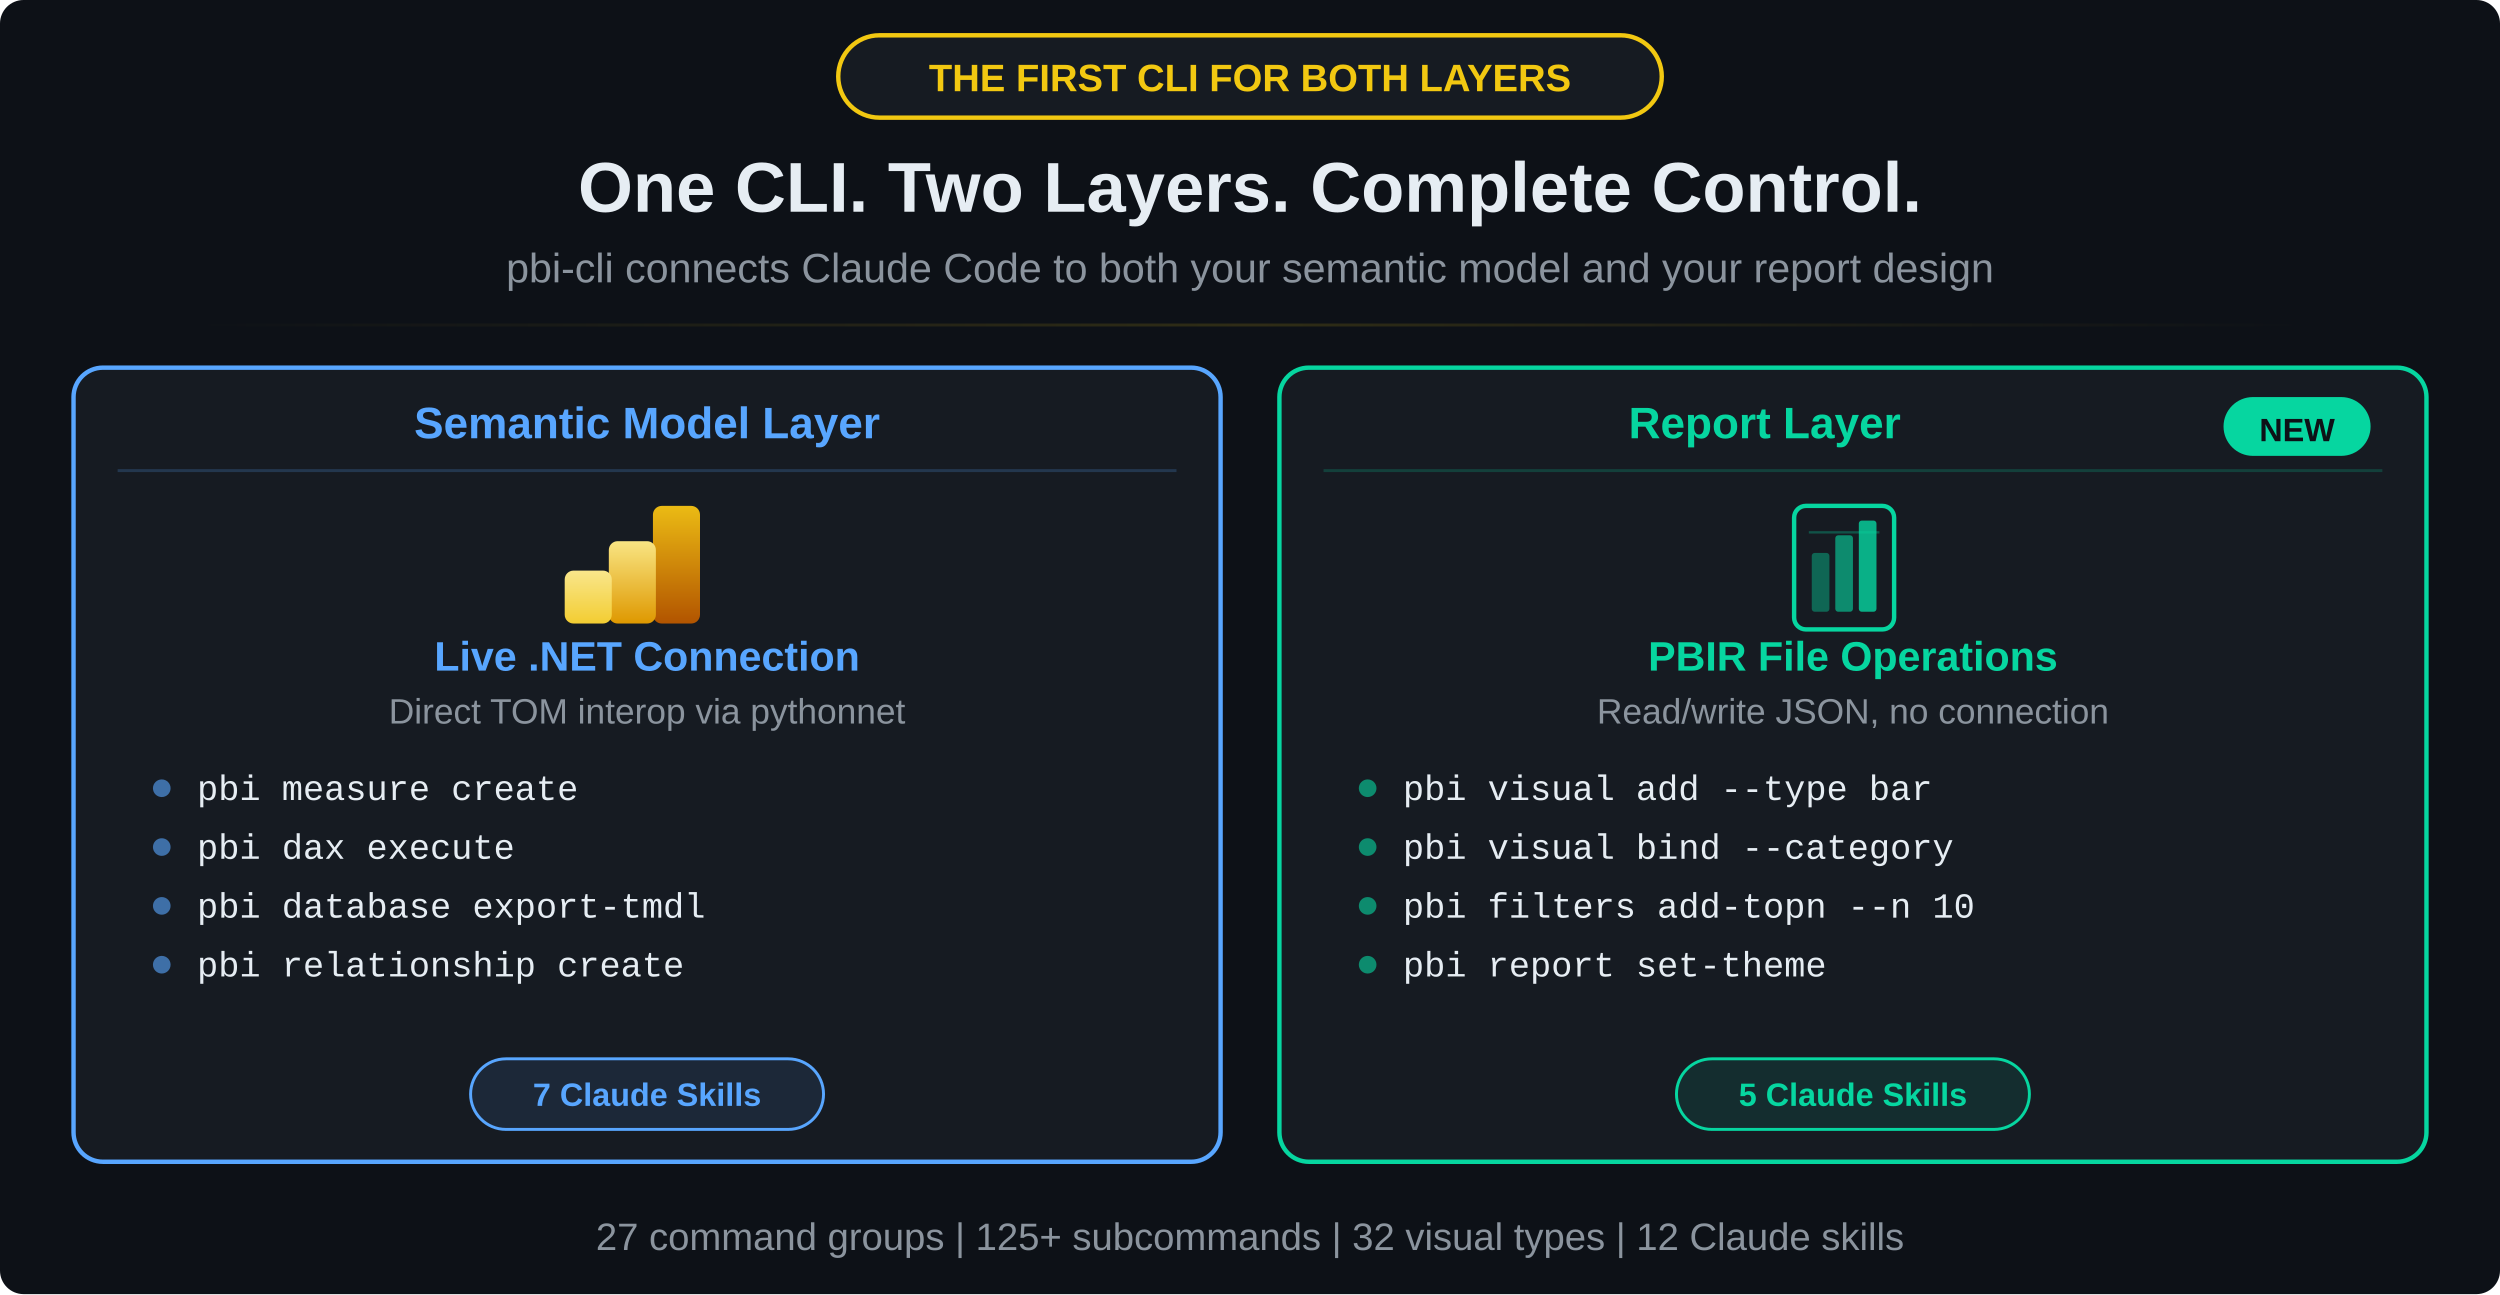
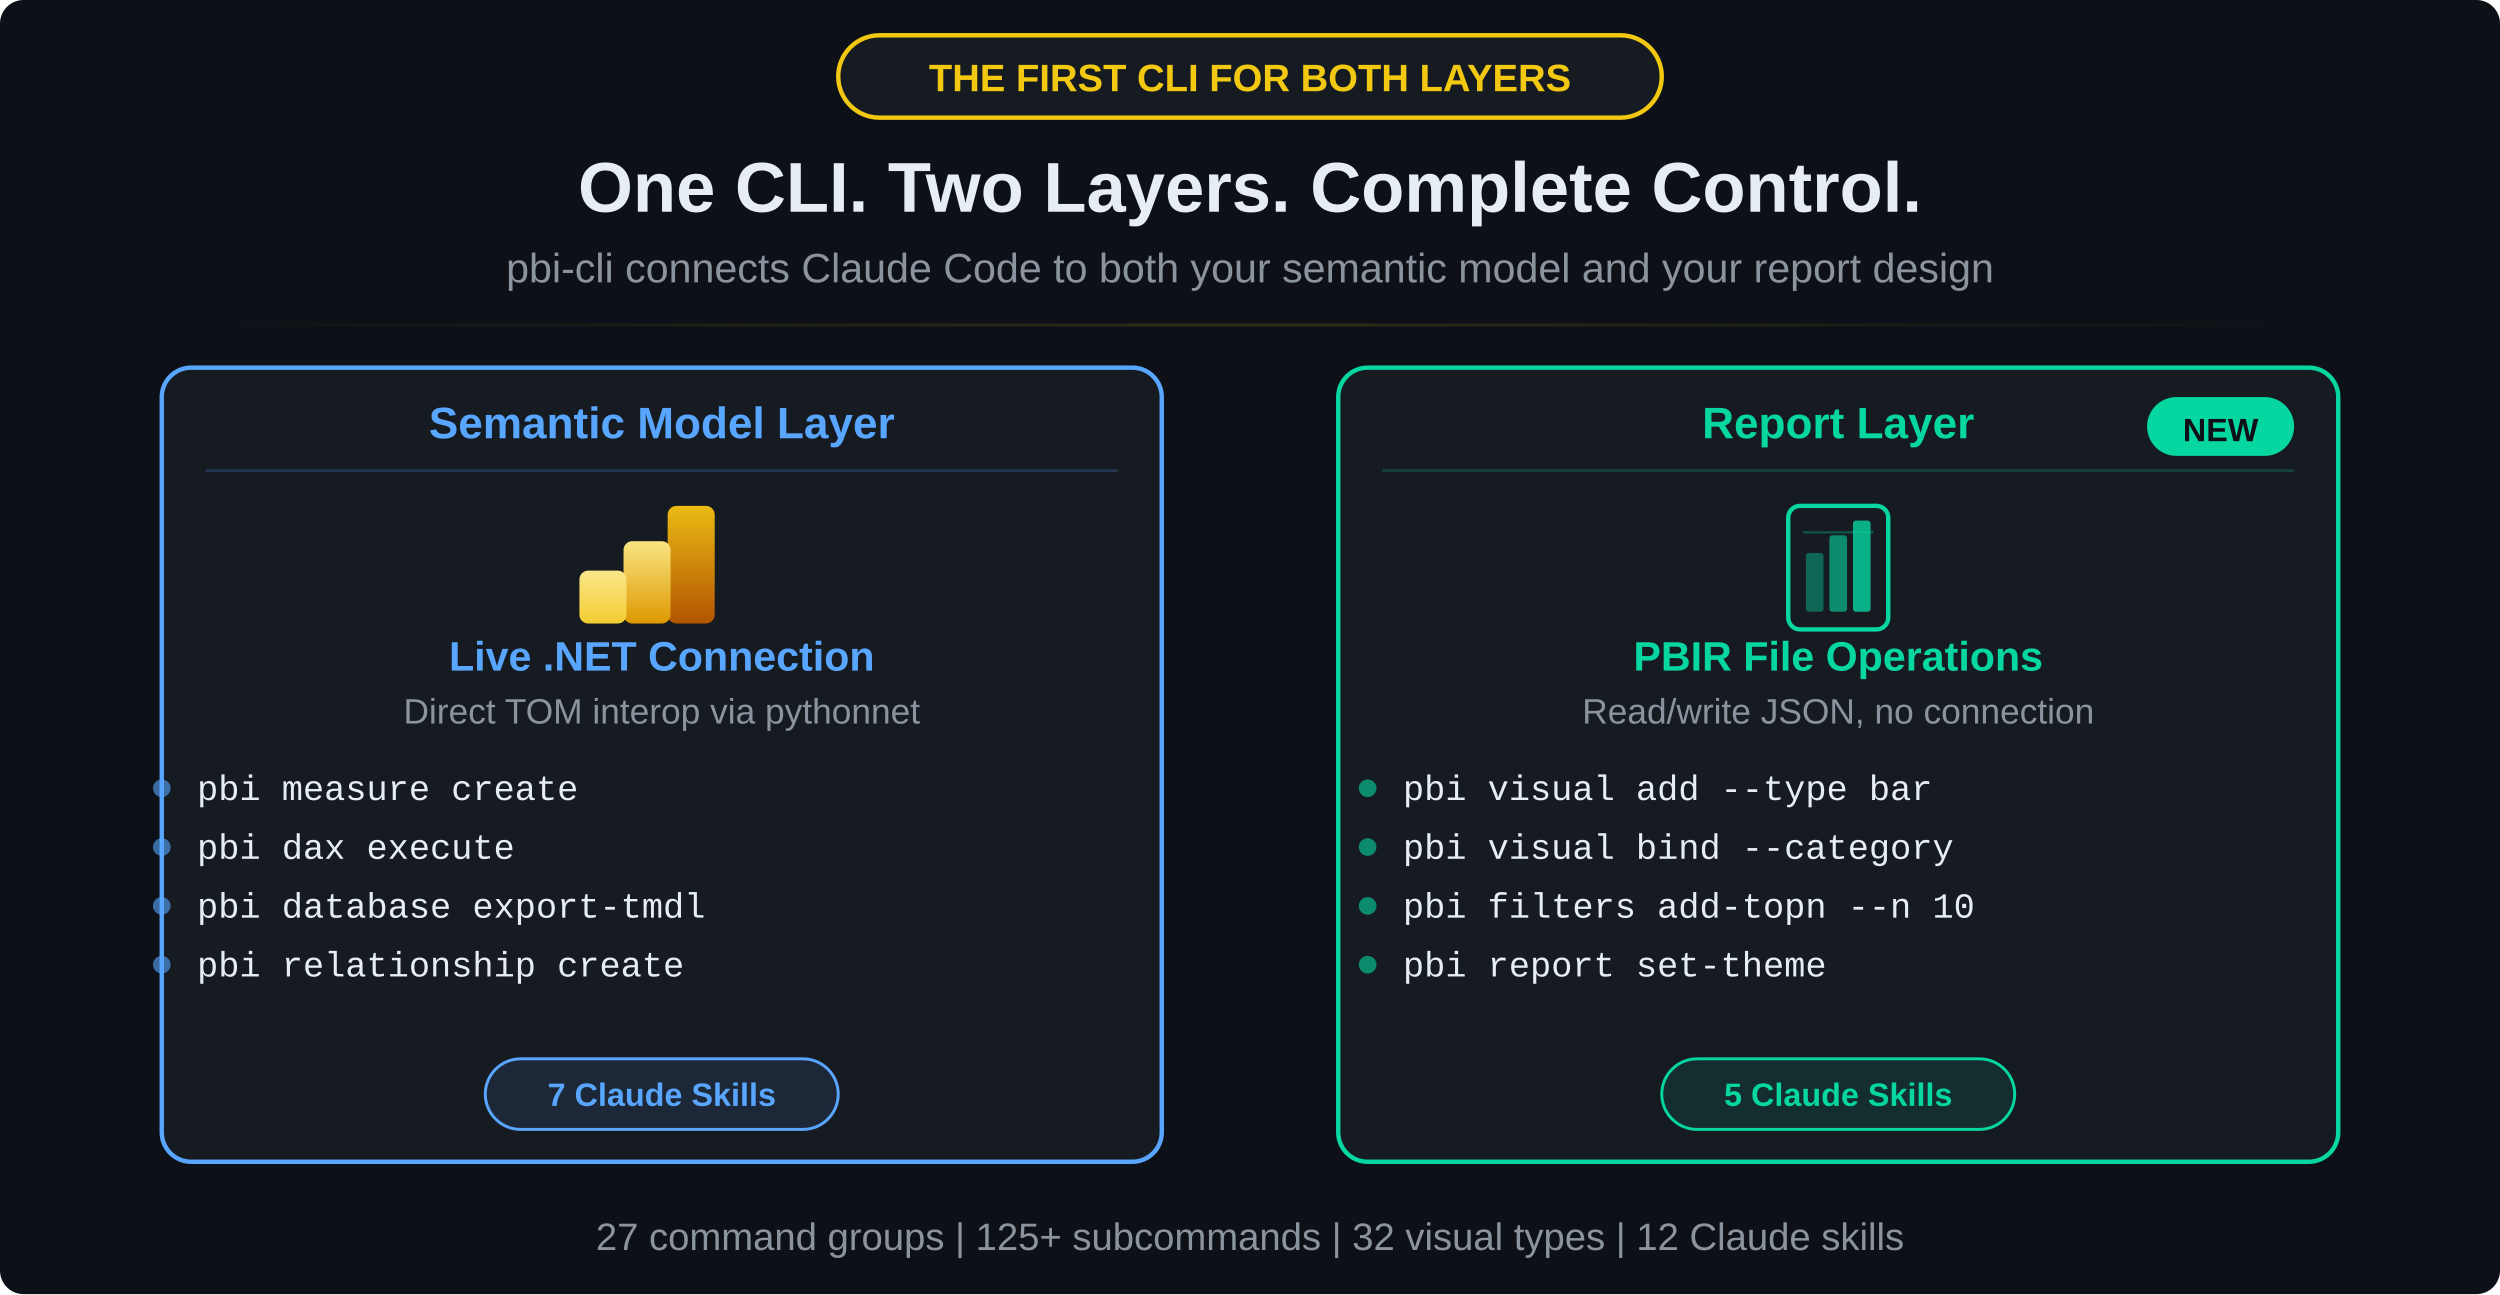
<svg xmlns="http://www.w3.org/2000/svg" width="850" height="440" viewBox="0 0 850 440">
  <defs>
    <linearGradient id="dl-glow" x1="0%" y1="0%" x2="100%" y2="0%">
      <stop offset="0%" stop-color="#F2C811" stop-opacity="0" />
      <stop offset="50%" stop-color="#F2C811" stop-opacity="0.15" />
      <stop offset="100%" stop-color="#F2C811" stop-opacity="0" />
    </linearGradient>
    <linearGradient id="dl-b1" x1="50%" y1="0%" x2="50%" y2="100%">
      <stop offset="0%" stop-color="#EBBB14" />
      <stop offset="100%" stop-color="#B25400" />
    </linearGradient>
    <linearGradient id="dl-b2" x1="50%" y1="0%" x2="50%" y2="100%">
      <stop offset="0%" stop-color="#F9E583" />
      <stop offset="100%" stop-color="#DE9800" />
    </linearGradient>
    <linearGradient id="dl-b3" x1="50%" y1="0%" x2="50%" y2="100%">
      <stop offset="0%" stop-color="#F9E68B" />
      <stop offset="100%" stop-color="#F3CD32" />
    </linearGradient>
  </defs>
  <rect width="100%" height="100%" fill="#0d1117" rx="8" />
  <rect x="285" y="12" width="280" height="28" rx="14" fill="#161b22" stroke="#F2C811" stroke-width="1.5" />
  <text x="425" y="31" font-family="'Segoe UI', Arial, sans-serif" font-size="13" fill="#F2C811" text-anchor="middle" font-weight="bold">THE FIRST CLI FOR BOTH LAYERS</text>
  <text x="425" y="72" font-family="'Segoe UI', Arial, sans-serif" font-size="24" fill="#e6edf3" text-anchor="middle" font-weight="bold">One CLI. Two Layers. Complete Control.</text>
  <text x="425" y="96" font-family="'Segoe UI', Arial, sans-serif" font-size="14" fill="#8b949e" text-anchor="middle">pbi-cli connects Claude Code to both your semantic model and your report design</text>
  <rect x="60" y="110" width="730" height="1" fill="url(#dl-glow)" />
-   <rect x="25" y="125" width="390" height="270" rx="10" fill="#161b22" stroke="#58a6ff" stroke-width="1.5" />
-   <text x="220" y="149" font-family="'Segoe UI', Arial, sans-serif" font-size="15" fill="#58a6ff" text-anchor="middle" font-weight="bold">Semantic Model Layer</text>
-   <line x1="40" y1="160" x2="400" y2="160" stroke="#58a6ff" stroke-width="1" stroke-opacity="0.2" />
-   <g transform="translate(192, 172)">
+   <rect x="55" y="125" width="340" height="270" rx="10" fill="#161b22" stroke="#58a6ff" stroke-width="1.5" />
+   <text x="225" y="149" font-family="'Segoe UI', Arial, sans-serif" font-size="15" fill="#58a6ff" text-anchor="middle" font-weight="bold">Semantic Model Layer</text>
+   <line x1="70" y1="160" x2="380" y2="160" stroke="#58a6ff" stroke-width="1" stroke-opacity="0.2" />
+   <g transform="translate(197, 172)">
    <rect x="30" y="0" width="16" height="40" rx="3" fill="url(#dl-b1)" />
    <rect x="15" y="12" width="16" height="28" rx="3" fill="url(#dl-b2)" />
    <rect x="0" y="22" width="16" height="18" rx="3" fill="url(#dl-b3)" />
  </g>
-   <text x="220" y="228" font-family="'Segoe UI', Arial, sans-serif" font-size="14" fill="#58a6ff" text-anchor="middle" font-weight="bold">Live .NET Connection</text>
-   <text x="220" y="246" font-family="'Segoe UI', Arial, sans-serif" font-size="12" fill="#8b949e" text-anchor="middle">Direct TOM interop via pythonnet</text>
+   <text x="225" y="228" font-family="'Segoe UI', Arial, sans-serif" font-size="14" fill="#58a6ff" text-anchor="middle" font-weight="bold">Live .NET Connection</text>
+   <text x="225" y="246" font-family="'Segoe UI', Arial, sans-serif" font-size="12" fill="#8b949e" text-anchor="middle">Direct TOM interop via pythonnet</text>
  <circle cx="55" cy="268" r="3" fill="#58a6ff" opacity="0.6" />
  <text x="67" y="272" font-family="'Courier New', Courier, monospace" font-size="12" fill="#e6edf3">pbi measure create</text>
  <circle cx="55" cy="288" r="3" fill="#58a6ff" opacity="0.6" />
  <text x="67" y="292" font-family="'Courier New', Courier, monospace" font-size="12" fill="#e6edf3">pbi dax execute</text>
  <circle cx="55" cy="308" r="3" fill="#58a6ff" opacity="0.6" />
  <text x="67" y="312" font-family="'Courier New', Courier, monospace" font-size="12" fill="#e6edf3">pbi database export-tmdl</text>
  <circle cx="55" cy="328" r="3" fill="#58a6ff" opacity="0.6" />
  <text x="67" y="332" font-family="'Courier New', Courier, monospace" font-size="12" fill="#e6edf3">pbi relationship create</text>
-   <rect x="160" y="360" width="120" height="24" rx="12" fill="#58a6ff" fill-opacity="0.1" stroke="#58a6ff" stroke-width="1" />
-   <text x="220" y="376" font-family="'Segoe UI', Arial, sans-serif" font-size="11" fill="#58a6ff" text-anchor="middle" font-weight="600">7 Claude Skills</text>
-   <rect x="435" y="125" width="390" height="270" rx="10" fill="#161b22" stroke="#06d6a0" stroke-width="1.5" />
-   <text x="600" y="149" font-family="'Segoe UI', Arial, sans-serif" font-size="15" fill="#06d6a0" text-anchor="middle" font-weight="bold">Report Layer</text>
-   <line x1="450" y1="160" x2="810" y2="160" stroke="#06d6a0" stroke-width="1" stroke-opacity="0.2" />
-   <rect x="756" y="135" width="50" height="20" rx="10" fill="#06d6a0" />
-   <text x="781" y="150" font-family="'Segoe UI', Arial, sans-serif" font-size="11" fill="#0d1117" text-anchor="middle" font-weight="bold">NEW</text>
-   <g transform="translate(610, 172)">
+   <rect x="165" y="360" width="120" height="24" rx="12" fill="#58a6ff" fill-opacity="0.1" stroke="#58a6ff" stroke-width="1" />
+   <text x="225" y="376" font-family="'Segoe UI', Arial, sans-serif" font-size="11" fill="#58a6ff" text-anchor="middle" font-weight="600">7 Claude Skills</text>
+   <rect x="455" y="125" width="340" height="270" rx="10" fill="#161b22" stroke="#06d6a0" stroke-width="1.5" />
+   <text x="625" y="149" font-family="'Segoe UI', Arial, sans-serif" font-size="15" fill="#06d6a0" text-anchor="middle" font-weight="bold">Report Layer</text>
+   <line x1="470" y1="160" x2="780" y2="160" stroke="#06d6a0" stroke-width="1" stroke-opacity="0.2" />
+   <rect x="730" y="135" width="50" height="20" rx="10" fill="#06d6a0" />
+   <text x="755" y="150" font-family="'Segoe UI', Arial, sans-serif" font-size="11" fill="#0d1117" text-anchor="middle" font-weight="bold">NEW</text>
+   <g transform="translate(608, 172)">
    <rect x="0" y="0" width="34" height="42" rx="4" fill="none" stroke="#06d6a0" stroke-width="1.5" />
    <line x1="5" y1="9" x2="29" y2="9" stroke="#06d6a0" stroke-width="0.8" stroke-opacity="0.3" />
    <rect x="6" y="16" width="6" height="20" rx="1" fill="#06d6a0" opacity="0.4" />
    <rect x="14" y="10" width="6" height="26" rx="1" fill="#06d6a0" opacity="0.6" />
    <rect x="22" y="5" width="6" height="31" rx="1" fill="#06d6a0" opacity="0.8" />
  </g>
-   <text x="630" y="228" font-family="'Segoe UI', Arial, sans-serif" font-size="14" fill="#06d6a0" text-anchor="middle" font-weight="bold">PBIR File Operations</text>
-   <text x="630" y="246" font-family="'Segoe UI', Arial, sans-serif" font-size="12" fill="#8b949e" text-anchor="middle">Read/write JSON, no connection</text>
+   <text x="625" y="228" font-family="'Segoe UI', Arial, sans-serif" font-size="14" fill="#06d6a0" text-anchor="middle" font-weight="bold">PBIR File Operations</text>
+   <text x="625" y="246" font-family="'Segoe UI', Arial, sans-serif" font-size="12" fill="#8b949e" text-anchor="middle">Read/write JSON, no connection</text>
  <circle cx="465" cy="268" r="3" fill="#06d6a0" opacity="0.6" />
  <text x="477" y="272" font-family="'Courier New', Courier, monospace" font-size="12" fill="#e6edf3">pbi visual add --type bar</text>
  <circle cx="465" cy="288" r="3" fill="#06d6a0" opacity="0.6" />
  <text x="477" y="292" font-family="'Courier New', Courier, monospace" font-size="12" fill="#e6edf3">pbi visual bind --category</text>
  <circle cx="465" cy="308" r="3" fill="#06d6a0" opacity="0.6" />
  <text x="477" y="312" font-family="'Courier New', Courier, monospace" font-size="12" fill="#e6edf3">pbi filters add-topn --n 10</text>
  <circle cx="465" cy="328" r="3" fill="#06d6a0" opacity="0.6" />
  <text x="477" y="332" font-family="'Courier New', Courier, monospace" font-size="12" fill="#e6edf3">pbi report set-theme</text>
-   <rect x="570" y="360" width="120" height="24" rx="12" fill="#06d6a0" fill-opacity="0.1" stroke="#06d6a0" stroke-width="1" />
-   <text x="630" y="376" font-family="'Segoe UI', Arial, sans-serif" font-size="11" fill="#06d6a0" text-anchor="middle" font-weight="600">5 Claude Skills</text>
+   <rect x="565" y="360" width="120" height="24" rx="12" fill="#06d6a0" fill-opacity="0.1" stroke="#06d6a0" stroke-width="1" />
+   <text x="625" y="376" font-family="'Segoe UI', Arial, sans-serif" font-size="11" fill="#06d6a0" text-anchor="middle" font-weight="600">5 Claude Skills</text>
  <text x="425" y="425" font-family="'Segoe UI', Arial, sans-serif" font-size="13" fill="#8b949e" text-anchor="middle">27 command groups  |  125+ subcommands  |  32 visual types  |  12 Claude skills</text>
</svg>
